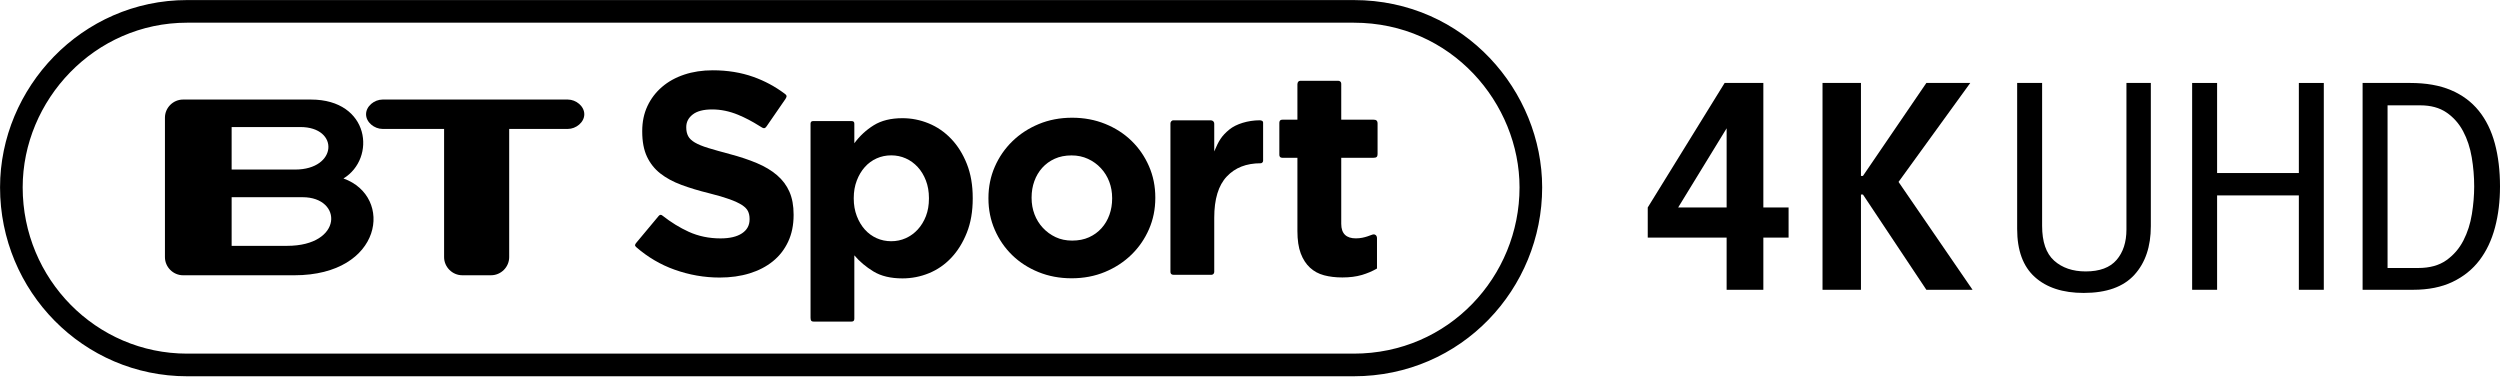
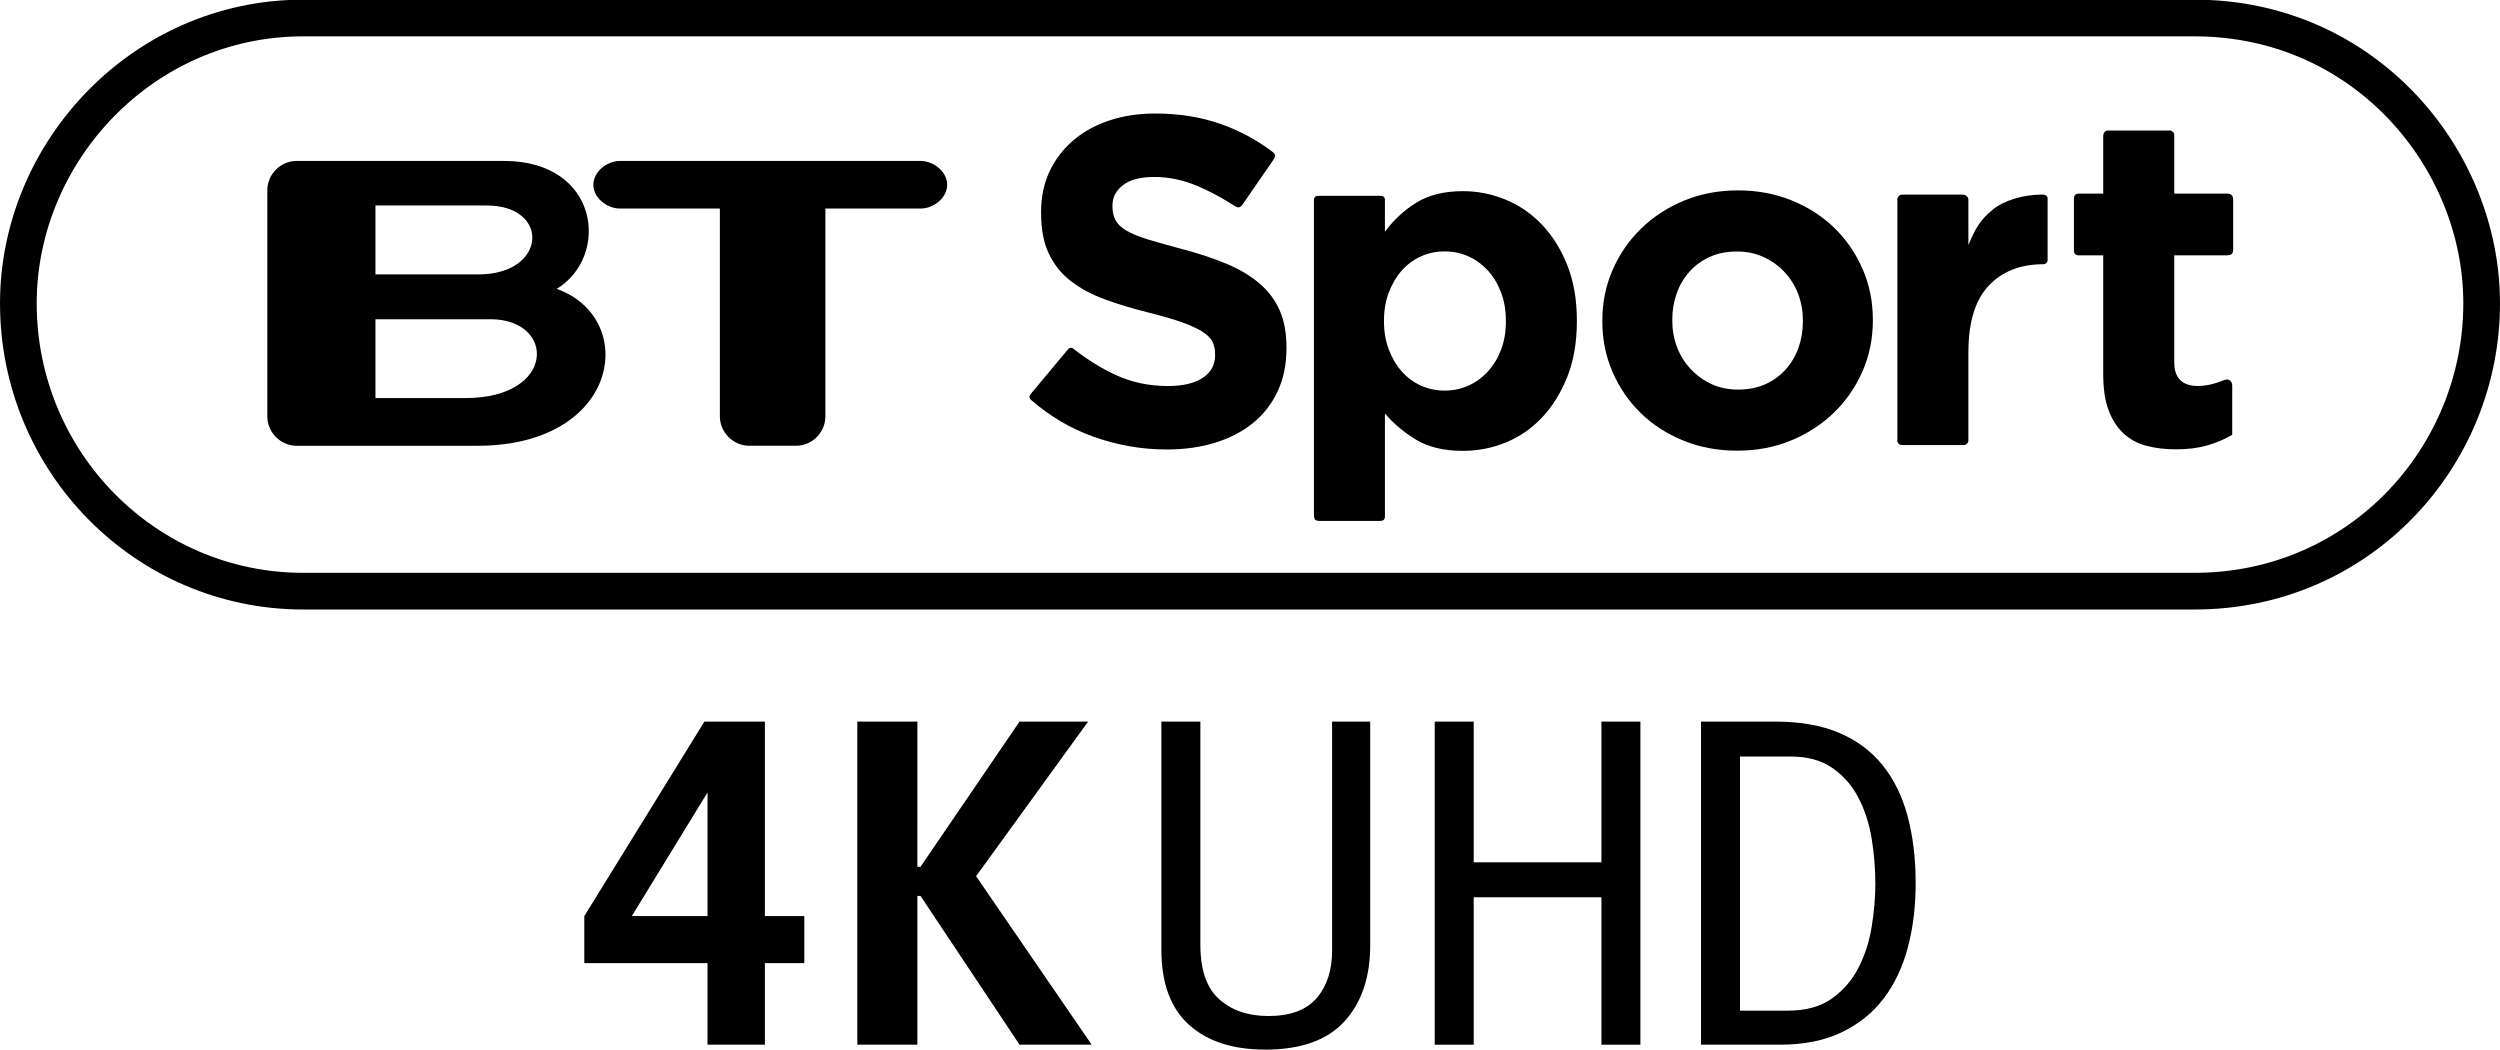
- <svg xmlns="http://www.w3.org/2000/svg" id="svg2" width="1e3" height="150.49" version="1.1">
-   <g id="layer1" transform="translate(-283.21 -1020.3)">
-     <g id="layer1-94" transform="matrix(.61685 0 0 .617 1072.5 -711.88)">
-       <g id="layer1-9" transform="matrix(2.2785 0 0 2.2785 -1254.8 1308.4)">
-         <g id="g4652" transform="matrix(.12461 0 0 .12461 156.94 487.31)">
-           <path id="path4566" d="m465.9 1860.1v-1.325c-3.4e-4 -20.152-3.176-37.459-9.528-51.922-6.352-14.462-15.773-27.059-28.263-37.791-12.49-10.731-27.828-19.931-46.015-27.601-18.187-7.669-38.887-14.572-62.102-20.711-19.725-5.255-36.049-9.855-48.973-13.8-12.925-3.945-23.111-8.107-30.559-12.487-7.449-4.379-12.597-9.307-15.445-14.783-2.849-5.476-4.273-11.938-4.273-19.386v-1.325c-1.6e-4 -11.393 4.928-20.924 14.783-28.594 9.855-7.669 24.645-11.503 44.37-11.504 19.711 5e-4 39.425 4.056 59.143 12.166 15.917 6.548 32.124 15.018 48.621 25.413 8.315 4.84 11.383 8.675 16.876 0.509l42.953-62.291c4.191-6.442 2.279-8.693-2.484-12.155-21.725-16.194-45.323-28.83-70.793-37.909-28.27-10.076-59.274-15.114-93.012-15.114-23.656 7e-4 -45.343 3.287-65.06 9.859-19.718 6.573-36.697 15.994-50.939 28.263-14.242 12.27-25.307 26.839-33.197 43.708-7.89 16.87-11.835 35.822-11.835 56.856v1.303c0 22.787 3.614 41.85 10.842 57.187 7.228 15.338 17.418 28.156 30.57 38.452 13.152 10.297 29.148 18.952 47.99 25.966s39.87 13.37 63.085 19.066c19.283 4.814 34.949 9.411 46.998 13.79 12.048 4.38 21.469 8.762 28.263 13.149 6.793 4.386 11.396 9.097 13.81 14.131 2.414 5.035 3.62 10.842 3.621 17.421v1.325c-3.3e-4 13.573-5.807 24.194-17.421 31.863-11.614 7.669-27.939 11.504-48.973 11.504-26.29 3e-4 -50.501-5.038-72.632-15.114-20.413-9.294-40.354-21.571-59.823-36.832-2.679-2.23-5.599-3.042-8.663 0.582l-50.87 60.934c-3.6 4.319-4.747 6.821-0.25 10.586 26.307 22.767 55.331 39.821 87.07 51.162 33.739 12.055 68.139 18.083 103.2 18.083 24.98 0 47.766-3.179 68.36-9.538 20.593-6.359 38.339-15.562 53.236-27.611 14.897-12.048 26.507-26.945 34.832-44.691 8.324-17.745 12.486-38.011 12.486-60.798z" />
-           <path id="path4568" d="m875.01 1822.4v-1.326c-4.9e-4 -29.381-4.498-55.365-13.492-77.953-8.995-22.588-20.949-41.668-35.86-57.243-14.912-15.574-32.018-27.306-51.32-35.197-19.302-7.89-39.26-11.836-59.873-11.836-26.316 4e-4 -48.137 5.371-65.465 16.113-17.327 10.742-32.128 24.446-44.403 41.11v-44.56c0-4.158-1.739-6.097-6.818-6.097h-86.871c-5.933 0-6.319 4.024-6.319 6.24v443.27c0 7.091 2.852 8.413 7.828 8.413h85.075c5.123 0 7.105-1.921 7.105-6.76v-144.57c11.846 14.041 26.429 26.326 43.75 36.853 17.321 10.528 39.359 15.792 66.117 15.792 21.055 0 41.233-3.949 60.535-11.846 19.301-7.897 36.297-19.629 50.988-35.197 14.69-15.567 26.533-34.648 35.528-57.242 8.995-22.594 13.492-48.582 13.492-77.963zm-100.01 0c-3.5e-4 14.911-2.303 28.29-6.907 40.136-4.605 11.846-10.856 22.042-18.753 30.589-7.898 8.547-17 15.126-27.306 19.737-10.307 4.611-21.383 6.917-33.229 6.917-11.833 0-22.906-2.306-33.219-6.917-10.314-4.611-19.305-11.19-26.975-19.737-7.67-8.546-13.811-18.853-18.422-30.92-4.611-12.067-6.917-25.335-6.917-39.805v-1.326c-1.6e-4 -14.469 2.305-27.734 6.917-39.795 4.611-12.06 10.752-22.367 18.422-30.92 7.67-8.553 16.661-15.132 26.975-19.737 10.313-4.604 21.386-6.907 33.219-6.907 11.846 0 22.922 2.302 33.229 6.907 10.306 4.605 19.409 11.184 27.306 19.737 7.897 8.553 14.148 18.86 18.753 30.92 4.604 12.06 6.907 25.326 6.907 39.795z" />
-           <path id="path4570" d="m1292 1821.1v-1.324c-4e-4 -25.398-4.819-49.16-14.457-71.283-9.638-22.123-22.889-41.396-39.752-57.818-16.864-16.422-36.905-29.342-60.124-38.76-23.22-9.417-48.404-14.126-75.554-14.126-27.604 2e-4 -53.013 4.816-76.226 14.447-23.213 9.632-43.362 22.772-60.445 39.421-17.084 16.65-30.445 36.033-40.083 58.149-9.638 22.117-14.457 45.882-14.457 71.293v1.303c0 25.412 4.819 49.18 14.457 71.303 9.638 22.124 22.889 41.396 39.752 57.818s36.905 29.342 60.124 38.76c23.219 9.417 48.404 14.126 75.554 14.126 27.604 0 53.012-4.819 76.226-14.457 23.213-9.638 43.361-22.778 60.445-39.421s30.444-36.026 40.083-58.149c9.638-22.123 14.457-45.884 14.457-71.283zm-98.573 1.303c-2e-4 13.154-2.079 25.532-6.236 37.135-4.158 11.604-10.18 21.786-18.066 30.548-7.887 8.763-17.415 15.664-28.583 20.703-11.169 5.04-23.978 7.559-38.429 7.559-14.023 0-26.618-2.63-37.787-7.89-11.169-5.26-20.914-12.378-29.235-21.355-8.321-8.976-14.674-19.269-19.059-30.879-4.385-11.61-6.577-23.985-6.577-37.125v-1.324c0-13.14 2.082-25.512 6.246-37.115s10.189-21.786 18.077-30.549c7.887-8.762 17.414-15.663 28.583-20.703 11.168-5.039 23.978-7.559 38.429-7.559 13.581 2e-4 26.067 2.63 37.456 7.89 11.389 5.26 21.244 12.379 29.566 21.355 8.321 8.976 14.671 19.27 19.049 30.879 4.378 11.61 6.567 23.985 6.567 37.125z" />
-           <path id="path4572" d="m1538.2 1736.3v-87.159c0-4.366-4.053-5.523-8.491-5.496-25.871 0.184-52.982 8.183-68.83 21.261-17.548 14.481-24.184 25.738-34.28 49.866v-62.974c0.264-3.259-1.829-8.106-8.767-8.106h-84.5c-4.33 0-6.775 3.968-6.775 6.957v338.4c-0.315 4.787 2.251 7.409 7.034 7.409h86.984c2.577 0 6.024-2.586 6.024-6.393v-123.92c-2e-4 -42.566 9.543-73.938 28.631-94.117 19.087-20.178 44.367-30.268 77.708-30.268 2.153 0 5.262-2.337 5.262-5.467z" />
-           <path id="path4574" d="m1798.3 1982.1v-69.194c0-6.243-4.284-9.203-7.838-8.736-4.528 0-19.111 9.092-40.419 9.092-21.516 0-33.391-10.398-33.391-33.227v-150.8h73.867c6.255 0 9.107-2.02 9.107-8.287v-69.811c0-6.694-3.263-8.874-9.107-8.874h-73.867v-82.317c0-4.178-3.414-6.527-7.071-6.527h-86.225c-4.145 0-6.8 3.126-6.8 8.18v80.664h-33.941c-6.127 0-7.337 3.72-7.337 7.213v72.573c-0.262 4.411 2.14 7.186 6.475 7.186h34.803v167.25c0 20.632 2.525 37.642 7.576 51.033 5.051 13.39 12.077 24.255 21.08 32.595 9.002 8.34 19.757 14.157 32.263 17.453 12.506 3.296 26.442 4.944 41.809 4.944 16.679 0 31.386-1.865 44.12-5.596s24.366-8.671 34.896-14.82z" />
-           <g id="g4578" transform="matrix(9.6985 0 0 9.6985 8169.6 -4798.1)">
-             <path id="path4580" d="m-913.6 693.76h-13.056v-11.451h16.723c9.469 4e-3 9.559 11.451-3.667 11.451zm-13.056-27.971h16.18c9.226 0 8.771 10.009-1.228 10.009h-14.953v-10.009zm26.332 12.11c7.744-4.705 6.258-18.581-7.665-18.581h-30.103c-2.334 0-4.271 1.921-4.271 4.258v32.847c0 2.334 1.938 4.265 4.271 4.265h26.217c20.848 0 23.451-18.55 11.551-22.789" />
-             <path id="path4582" d="m-847.47 659.32h-43.655c-1.905 0-3.877 1.55-3.877 3.461 0 1.905 1.972 3.452 3.877 3.452h14.5v30.186c0 2.322 1.937 4.265 4.273 4.265h6.786c2.35 0 4.269-1.943 4.269-4.265v-30.186h13.828c1.896 0 3.861-1.546 3.861-3.452 0-1.911-1.965-3.461-3.861-3.461" />
-           </g>
+ <svg xmlns="http://www.w3.org/2000/svg" id="svg2" width="1028.9" height="432" version="1.1">
+   <g id="layer1-94" transform="matrix(1.0289 0 0 1.0291 1316.5 -2889.3)">
+     <g id="layer1-9" transform="matrix(2.2785,0,0,2.2785,-1254.8,1308.4)">
+       <g id="g4652" transform="matrix(.12461 0 0 .12461 156.94 487.31)">
+         <path id="path4566" d="m465.9 1860.1v-1.325c-3.4e-4 -20.152-3.176-37.459-9.528-51.922-6.352-14.462-15.773-27.059-28.263-37.791-12.49-10.731-27.828-19.931-46.015-27.601-18.187-7.669-38.887-14.572-62.102-20.711-19.725-5.255-36.049-9.855-48.973-13.8-12.925-3.945-23.111-8.107-30.559-12.487-7.449-4.379-12.597-9.307-15.445-14.783-2.849-5.476-4.273-11.938-4.273-19.386v-1.325c-1.6e-4 -11.393 4.928-20.924 14.783-28.594 9.855-7.669 24.645-11.503 44.37-11.504 19.711 5e-4 39.425 4.056 59.143 12.166 15.917 6.548 32.124 15.018 48.621 25.413 8.315 4.84 11.383 8.675 16.876 0.509l42.953-62.291c4.191-6.442 2.279-8.693-2.484-12.155-21.725-16.194-45.323-28.83-70.793-37.909-28.27-10.076-59.274-15.114-93.012-15.114-23.656 7e-4 -45.343 3.287-65.06 9.859-19.718 6.573-36.697 15.994-50.939 28.263-14.242 12.27-25.307 26.839-33.197 43.708-7.89 16.87-11.835 35.822-11.835 56.856v1.303c0 22.787 3.614 41.85 10.842 57.187 7.228 15.338 17.418 28.156 30.57 38.452 13.152 10.297 29.148 18.952 47.99 25.966s39.87 13.37 63.085 19.066c19.283 4.814 34.949 9.411 46.998 13.79 12.048 4.38 21.469 8.762 28.263 13.149 6.793 4.386 11.396 9.097 13.81 14.131 2.414 5.035 3.62 10.842 3.621 17.421v1.325c-3.3e-4 13.573-5.807 24.194-17.421 31.863-11.614 7.669-27.939 11.504-48.973 11.504-26.29 3e-4 -50.501-5.038-72.632-15.114-20.413-9.294-40.354-21.571-59.823-36.832-2.679-2.23-5.599-3.042-8.663 0.582l-50.87 60.934c-3.6 4.319-4.747 6.821-0.25 10.586 26.307 22.767 55.331 39.821 87.07 51.162 33.739 12.055 68.139 18.083 103.2 18.083 24.98 0 47.766-3.179 68.36-9.538 20.593-6.359 38.339-15.562 53.236-27.611 14.897-12.048 26.507-26.945 34.832-44.691 8.324-17.745 12.486-38.011 12.486-60.798z" />
+         <path id="path4568" d="m875.01 1822.4v-1.326c-4.9e-4 -29.381-4.498-55.365-13.492-77.953-8.995-22.588-20.949-41.668-35.86-57.243-14.912-15.574-32.018-27.306-51.32-35.197-19.302-7.89-39.26-11.836-59.873-11.836-26.316 4e-4 -48.137 5.371-65.465 16.113-17.327 10.742-32.128 24.446-44.403 41.11v-44.56c0-4.158-1.739-6.097-6.818-6.097h-86.871c-5.933 0-6.319 4.024-6.319 6.24v443.27c0 7.091 2.852 8.413 7.828 8.413h85.075c5.123 0 7.105-1.921 7.105-6.76v-144.57c11.846 14.041 26.429 26.326 43.75 36.853 17.321 10.528 39.359 15.792 66.117 15.792 21.055 0 41.233-3.949 60.535-11.846 19.301-7.897 36.297-19.629 50.988-35.197 14.69-15.567 26.533-34.648 35.528-57.242 8.995-22.594 13.492-48.582 13.492-77.963zm-100.01 0c-3.5e-4 14.911-2.303 28.29-6.907 40.136-4.605 11.846-10.856 22.042-18.753 30.589-7.898 8.547-17 15.126-27.306 19.737-10.307 4.611-21.383 6.917-33.229 6.917-11.833 0-22.906-2.306-33.219-6.917-10.314-4.611-19.305-11.19-26.975-19.737-7.67-8.546-13.811-18.853-18.422-30.92-4.611-12.067-6.917-25.335-6.917-39.805v-1.326c-1.6e-4 -14.469 2.305-27.734 6.917-39.795 4.611-12.06 10.752-22.367 18.422-30.92 7.67-8.553 16.661-15.132 26.975-19.737 10.313-4.604 21.386-6.907 33.219-6.907 11.846 0 22.922 2.302 33.229 6.907 10.306 4.605 19.409 11.184 27.306 19.737 7.897 8.553 14.148 18.86 18.753 30.92 4.604 12.06 6.907 25.326 6.907 39.795z" />
+         <path id="path4570" d="m1292 1821.1v-1.324c-4e-4 -25.398-4.819-49.16-14.457-71.283-9.638-22.123-22.889-41.396-39.752-57.818-16.864-16.422-36.905-29.342-60.124-38.76-23.22-9.417-48.404-14.126-75.554-14.126-27.604 2e-4 -53.013 4.816-76.226 14.447-23.213 9.632-43.362 22.772-60.445 39.421-17.084 16.65-30.445 36.033-40.083 58.149-9.638 22.117-14.457 45.882-14.457 71.293v1.303c0 25.412 4.819 49.18 14.457 71.303 9.638 22.124 22.889 41.396 39.752 57.818s36.905 29.342 60.124 38.76c23.219 9.417 48.404 14.126 75.554 14.126 27.604 0 53.012-4.819 76.226-14.457 23.213-9.638 43.361-22.778 60.445-39.421s30.444-36.026 40.083-58.149c9.638-22.123 14.457-45.884 14.457-71.283zm-98.573 1.303c-2e-4 13.154-2.079 25.532-6.236 37.135-4.158 11.604-10.18 21.786-18.066 30.548-7.887 8.763-17.415 15.664-28.583 20.703-11.169 5.04-23.978 7.559-38.429 7.559-14.023 0-26.618-2.63-37.787-7.89-11.169-5.26-20.914-12.378-29.235-21.355-8.321-8.976-14.674-19.269-19.059-30.879-4.385-11.61-6.577-23.985-6.577-37.125v-1.324c0-13.14 2.082-25.512 6.246-37.115s10.189-21.786 18.077-30.549c7.887-8.762 17.414-15.663 28.583-20.703 11.168-5.039 23.978-7.559 38.429-7.559 13.581 2e-4 26.067 2.63 37.456 7.89 11.389 5.26 21.244 12.379 29.566 21.355 8.321 8.976 14.671 19.27 19.049 30.879 4.378 11.61 6.567 23.985 6.567 37.125z" />
+         <path id="path4572" d="m1538.2 1736.3v-87.159c0-4.366-4.053-5.523-8.491-5.496-25.871 0.184-52.982 8.183-68.83 21.261-17.548 14.481-24.184 25.738-34.28 49.866v-62.974c0.264-3.259-1.829-8.106-8.767-8.106h-84.5c-4.33 0-6.775 3.968-6.775 6.957v338.4c-0.315 4.787 2.251 7.409 7.034 7.409h86.984c2.577 0 6.024-2.586 6.024-6.393v-123.92c-2e-4 -42.566 9.543-73.938 28.631-94.117 19.087-20.178 44.367-30.268 77.708-30.268 2.153 0 5.262-2.337 5.262-5.467z" />
+         <path id="path4574" d="m1798.3 1982.1v-69.194c0-6.243-4.284-9.203-7.838-8.736-4.528 0-19.111 9.092-40.419 9.092-21.516 0-33.391-10.398-33.391-33.227v-150.8h73.867c6.255 0 9.107-2.02 9.107-8.287v-69.811c0-6.694-3.263-8.874-9.107-8.874h-73.867v-82.317c0-4.178-3.414-6.527-7.071-6.527h-86.225c-4.145 0-6.8 3.126-6.8 8.18v80.664h-33.941c-6.127 0-7.337 3.72-7.337 7.213v72.573c-0.262 4.411 2.14 7.186 6.475 7.186h34.803v167.25c0 20.632 2.525 37.642 7.576 51.033 5.051 13.39 12.077 24.255 21.08 32.595 9.002 8.34 19.757 14.157 32.263 17.453 12.506 3.296 26.442 4.944 41.809 4.944 16.679 0 31.386-1.865 44.12-5.596s24.366-8.671 34.896-14.82z" />
+         <g id="g4578" transform="matrix(9.6985,0,0,9.6985,8169.6,-4798.1)">
+           <path id="path4580" d="m-913.6 693.76h-13.056v-11.451h16.723c9.469 4e-3 9.559 11.451-3.667 11.451zm-13.056-27.971h16.18c9.226 0 8.771 10.009-1.228 10.009h-14.953v-10.009zm26.332 12.11c7.744-4.705 6.258-18.581-7.665-18.581h-30.103c-2.334 0-4.271 1.921-4.271 4.258v32.847c0 2.334 1.938 4.265 4.271 4.265h26.217c20.848 0 23.451-18.55 11.551-22.789" />
+           <path id="path4582" d="m-847.47 659.32h-43.655c-1.905 0-3.877 1.55-3.877 3.461 0 1.905 1.972 3.452 3.877 3.452h14.5v30.186c0 2.322 1.937 4.265 4.273 4.265h6.786c2.35 0 4.269-1.943 4.269-4.265v-30.186h13.828c1.896 0 3.861-1.546 3.861-3.452 0-1.911-1.965-3.461-3.861-3.461" />
        </g>
      </g>
-       <path id="path3593" d="m-1158.2 2814.8h756.48c67.946 0 114.86 56.06 114.86 114.1 0 61.581-48.957 115.12-114.86 115.12h-756.48c-63.091 0-113.98-51.653-113.98-115.12 0-60.484 49.709-114.1 113.98-114.1z" fill="none" stroke="#000" stroke-width="14.674" />
    </g>
-     <g id="flowRoot3423" transform="matrix(2.8686 0 0 2.8686 566.55 -973.01)">
-       <path id="path3434" d="m130.99 728v-4.199l10.72-17.361h5.4v17.361h3.519v4.199h-3.519v7.28h-5.121v-7.28zm11-15.239-6.759 11.04h6.759z" />
-       <path id="path3436" d="m160.72 719.4h0.28l8.84-12.96h6.121l-10 13.8 10.32 15.04h-6.44l-8.84-13.28h-0.28v13.28h-5.36v-28.84h5.36z" />
-       <path id="path3438" d="m192.06 732.72c1.947 0 3.38-0.533 4.3-1.6 0.92-1.067 1.38-2.48 1.38-4.239v-20.441h3.401v19.961c-2e-5 2.853-0.767 5.12-2.3 6.799-1.534 1.68-3.887 2.519-7.06 2.519-2.907 0-5.18-0.74-6.82-2.22-1.64-1.48-2.46-3.713-2.46-6.7v-20.36h3.48v19.921c-1e-5 2.24 0.56 3.86 1.68 4.86 1.12 1 2.586 1.5 4.399 1.5z" />
-       <path id="path3440" d="m225.26 735.28h-3.479v-13.16h-11.4v13.16h-3.48v-28.84h3.48v12.56h11.4v-12.56h3.479z" />
-       <path id="path3442" d="m249.83 720.88c-2e-5 2.053-0.233 3.96-0.7 5.72-0.467 1.76-1.187 3.28-2.16 4.56-0.973 1.28-2.227 2.287-3.76 3.02-1.533 0.733-3.367 1.1-5.5 1.1h-7.04v-28.84h6.639c2.213 3e-5 4.107 0.333 5.681 1 1.573 0.667 2.867 1.627 3.88 2.88 1.013 1.253 1.76 2.773 2.24 4.56 0.48 1.787 0.72 3.787 0.72 6zm-3.6 0c-2e-5 -1.361-0.113-2.714-0.34-4.061-0.227-1.346-0.627-2.56-1.2-3.639-0.573-1.08-1.347-1.953-2.32-2.62-0.973-0.667-2.194-1-3.661-1h-4.559v22.681h4.28c1.6 0 2.906-0.36 3.92-1.08 1.013-0.72 1.806-1.64 2.38-2.76 0.573-1.12 0.967-2.346 1.18-3.68 0.214-1.333 0.32-2.613 0.32-3.84z" />
-     </g>
+     <path id="path3593" d="m-1158.2 2814.8h756.48c67.946 0 114.86 56.06 114.86 114.1 0 61.581-48.957 115.12-114.86 115.12h-756.48c-63.091 0-113.98-51.653-113.98-115.12 0-60.484 49.709-114.1 113.98-114.1z" fill="none" stroke="#000" stroke-width="14.674" />
+   </g>
+   <g id="flowRoot3423" transform="matrix(4.6107 0 0 4.6107 -363.48 -2960.2)">
+     <path id="path3434" d="m130.99 728v-4.199l10.72-17.361h5.4v17.361h3.519v4.199h-3.519v7.28h-5.121v-7.28zm11-15.239-6.759 11.04h6.759z" />
+     <path id="path3436" d="m160.72 719.4h0.28l8.84-12.96h6.121l-10 13.8 10.32 15.04h-6.44l-8.84-13.28h-0.28v13.28h-5.36v-28.84h5.36z" />
+     <path id="path3438" d="m192.06 732.72c1.947 0 3.38-0.533 4.3-1.6 0.92-1.067 1.38-2.48 1.38-4.239v-20.441h3.401v19.961c-2e-5 2.853-0.767 5.12-2.3 6.799-1.534 1.68-3.887 2.519-7.06 2.519-2.907 0-5.18-0.74-6.82-2.22-1.64-1.48-2.46-3.713-2.46-6.7v-20.36h3.48v19.921c-1e-5 2.24 0.56 3.86 1.68 4.86 1.12 1 2.586 1.5 4.399 1.5z" />
+     <path id="path3440" d="m225.26 735.28h-3.479v-13.16h-11.4v13.16h-3.48v-28.84h3.48v12.56h11.4v-12.56h3.479z" />
+     <path id="path3442" d="m249.83 720.88c-2e-5 2.053-0.233 3.96-0.7 5.72-0.467 1.76-1.187 3.28-2.16 4.56-0.973 1.28-2.227 2.287-3.76 3.02-1.533 0.733-3.367 1.1-5.5 1.1h-7.04v-28.84h6.639c2.213 3e-5 4.107 0.333 5.681 1 1.573 0.667 2.867 1.627 3.88 2.88 1.013 1.253 1.76 2.773 2.24 4.56 0.48 1.787 0.72 3.787 0.72 6zm-3.6 0c-2e-5 -1.361-0.113-2.714-0.34-4.061-0.227-1.346-0.627-2.56-1.2-3.639-0.573-1.08-1.347-1.953-2.32-2.62-0.973-0.667-2.194-1-3.661-1h-4.559v22.681h4.28c1.6 0 2.906-0.36 3.92-1.08 1.013-0.72 1.806-1.64 2.38-2.76 0.573-1.12 0.967-2.346 1.18-3.68 0.214-1.333 0.32-2.613 0.32-3.84z" />
  </g>
</svg>
